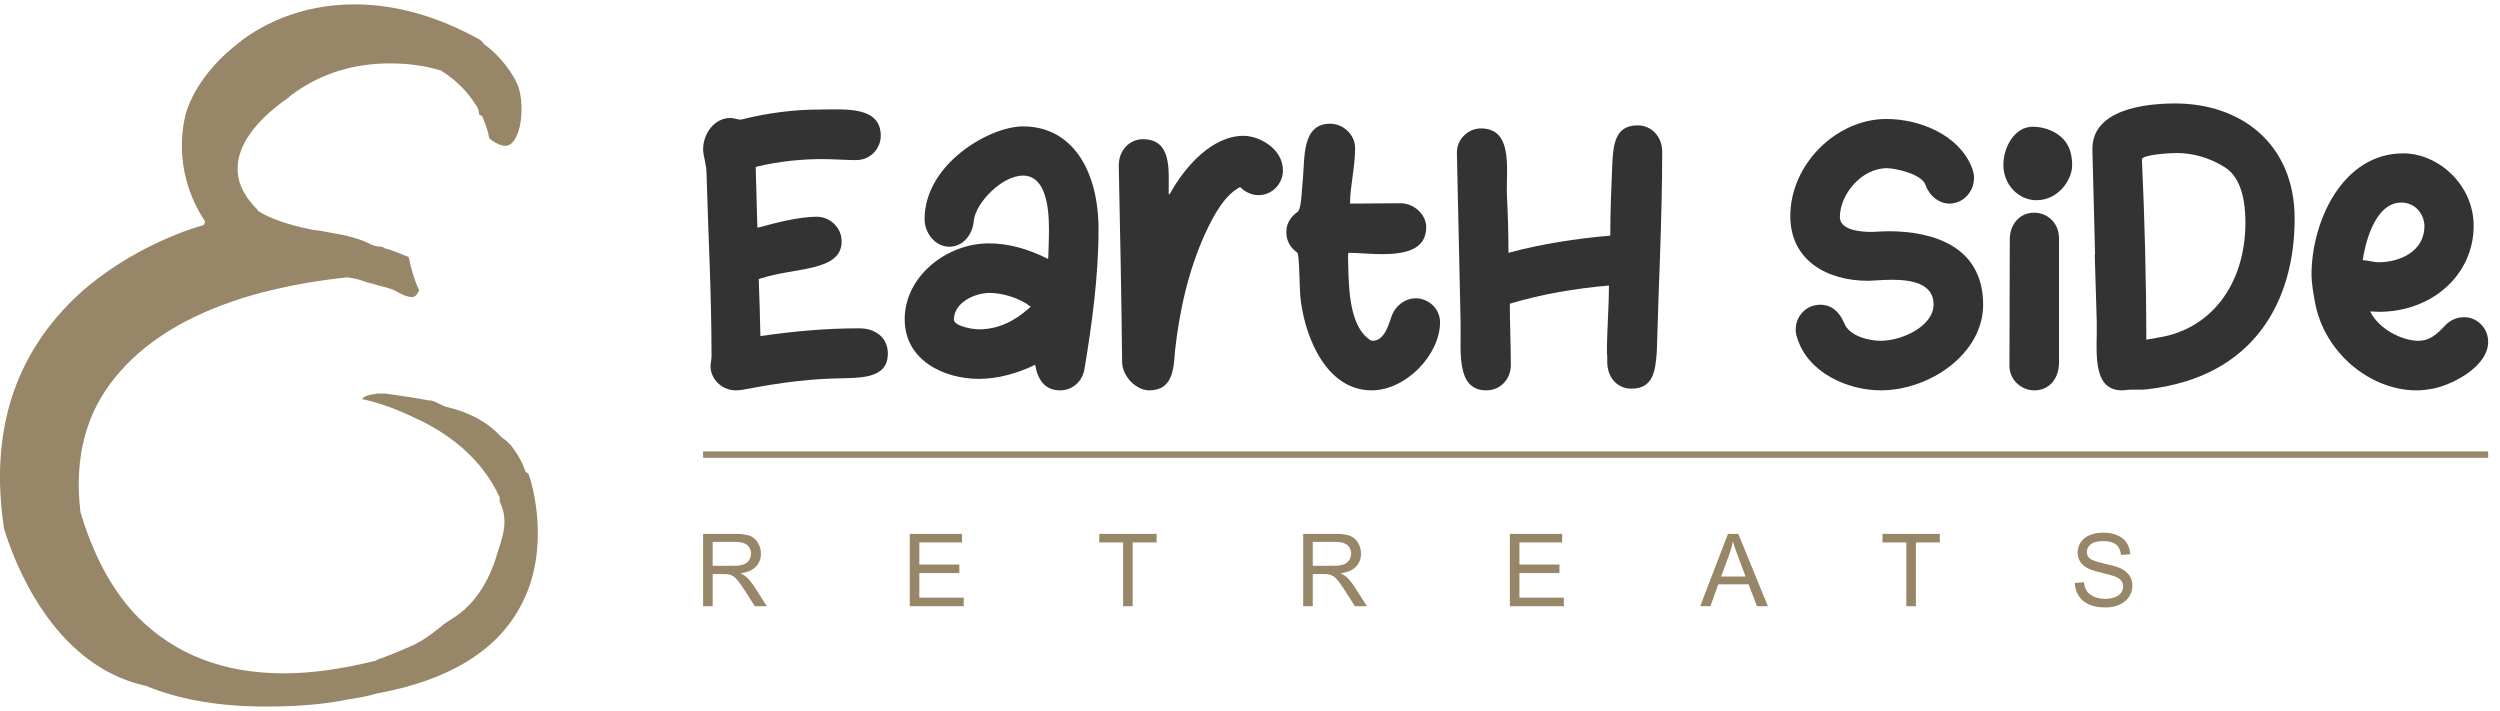
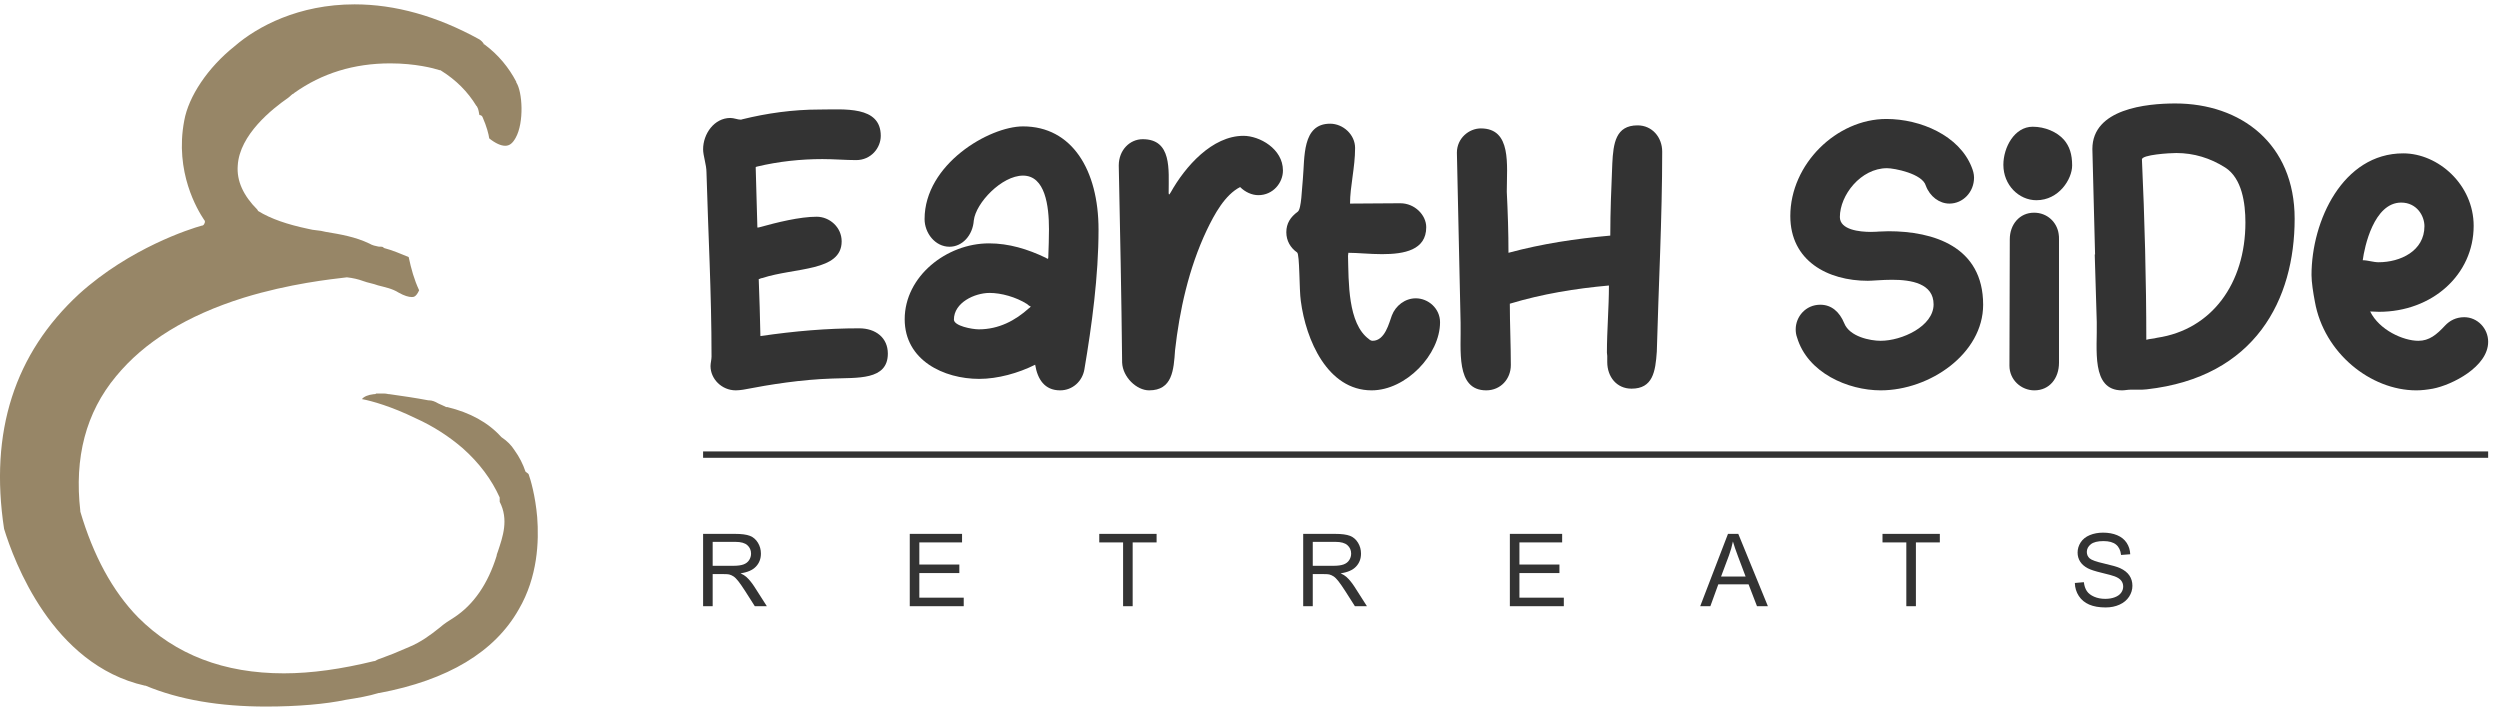
<svg xmlns="http://www.w3.org/2000/svg" contrastcolor="78D64B" template="Contrast" presentation="2.5" layouttype="undefined" specialfontid="undefined" id1="917" id2="000" companyname="Earth Side" companytagline="Retreats" version="1.1" viewBox="65 175 422 120">
  <g fill="#333" fill-rule="nonzero" stroke="none" stroke-width="1" stroke-linecap="butt" stroke-linejoin="miter" stroke-miterlimit="10" stroke-dasharray="" stroke-dashoffset="0" font-family="none" font-weight="none" font-size="none" text-anchor="none" style="mix-blend-mode: normal">
    <g data-paper-data="{&quot;isGlobalGroup&quot;:true,&quot;bounds&quot;:{&quot;x&quot;:64.99999999999999,&quot;y&quot;:175.7343131261082,&quot;width&quot;:420,&quot;height&quot;:118.53137374778362}}">
-       <g fill="#978667" data-paper-data="{&quot;textHeightFactor&quot;:0.479392853378307,&quot;isSecondaryText&quot;:true}">
+       <g data-paper-data="{&quot;textHeightFactor&quot;:0.479392853378307,&quot;isSecondaryText&quot;:true}">
        <path d="M183.683,277.327v-12.208h5.413c1.088,0 1.915,0.11 2.482,0.329c0.566,0.219 1.019,0.607 1.357,1.162c0.339,0.555 0.508,1.169 0.508,1.84c0,0.866 -0.28,1.596 -0.841,2.19c-0.561,0.594 -1.427,0.972 -2.598,1.133c0.427,0.205 0.752,0.408 0.974,0.608c0.472,0.433 0.919,0.974 1.341,1.624l2.124,3.323h-2.032l-1.616,-2.54c-0.472,-0.733 -0.861,-1.294 -1.166,-1.682c-0.305,-0.389 -0.579,-0.661 -0.82,-0.816c-0.241,-0.155 -0.487,-0.264 -0.737,-0.325c-0.183,-0.039 -0.483,-0.058 -0.899,-0.058h-1.874v5.421zM185.299,270.507h3.473c0.738,0 1.316,-0.076 1.732,-0.229c0.416,-0.153 0.733,-0.397 0.949,-0.733c0.217,-0.336 0.325,-0.701 0.325,-1.095c0,-0.577 -0.21,-1.052 -0.629,-1.424c-0.419,-0.372 -1.081,-0.558 -1.986,-0.558h-3.864z" data-paper-data="{&quot;glyphName&quot;:&quot;R&quot;,&quot;glyphIndex&quot;:0,&quot;firstGlyphOfWord&quot;:true,&quot;word&quot;:1}" />
        <path d="M218.568,277.327v-12.208h8.827v1.441h-7.212v3.739h6.754v1.432h-6.754v4.156h7.495v1.441z" data-paper-data="{&quot;glyphName&quot;:&quot;E&quot;,&quot;glyphIndex&quot;:1,&quot;word&quot;:1}" />
        <path d="M254.578,277.327v-10.768h-4.022v-1.441h9.677v1.441h-4.039v10.768z" data-paper-data="{&quot;glyphName&quot;:&quot;T&quot;,&quot;glyphIndex&quot;:2,&quot;word&quot;:1}" />
        <path d="M284.979,277.327v-12.208h5.413c1.088,0 1.915,0.11 2.482,0.329c0.566,0.219 1.019,0.607 1.357,1.162c0.339,0.555 0.508,1.169 0.508,1.84c0,0.866 -0.28,1.596 -0.841,2.19c-0.561,0.594 -1.427,0.972 -2.598,1.133c0.427,0.205 0.752,0.408 0.974,0.608c0.472,0.433 0.919,0.974 1.341,1.624l2.124,3.323h-2.032l-1.616,-2.54c-0.472,-0.733 -0.861,-1.294 -1.166,-1.682c-0.305,-0.389 -0.579,-0.661 -0.82,-0.816c-0.241,-0.155 -0.487,-0.264 -0.737,-0.325c-0.183,-0.039 -0.483,-0.058 -0.899,-0.058h-1.874v5.421zM286.595,270.507h3.473c0.738,0 1.316,-0.076 1.732,-0.229c0.416,-0.153 0.733,-0.397 0.949,-0.733c0.217,-0.336 0.325,-0.701 0.325,-1.095c0,-0.577 -0.21,-1.052 -0.629,-1.424c-0.419,-0.372 -1.081,-0.558 -1.986,-0.558h-3.864z" data-paper-data="{&quot;glyphName&quot;:&quot;R&quot;,&quot;glyphIndex&quot;:3,&quot;word&quot;:1}" />
        <path d="M319.864,277.327v-12.208h8.827v1.441h-7.212v3.739h6.754v1.432h-6.754v4.156h7.495v1.441z" data-paper-data="{&quot;glyphName&quot;:&quot;E&quot;,&quot;glyphIndex&quot;:4,&quot;word&quot;:1}" />
        <path d="M351.995,277.327l4.688,-12.208h1.74l4.997,12.208h-1.84l-1.424,-3.697h-5.105l-1.341,3.697zM355.517,272.314h4.139l-1.274,-3.381c-0.389,-1.027 -0.677,-1.871 -0.866,-2.532c-0.155,0.783 -0.375,1.56 -0.658,2.332z" data-paper-data="{&quot;glyphName&quot;:&quot;A&quot;,&quot;glyphIndex&quot;:5,&quot;word&quot;:1}" />
        <path d="M386.788,277.327v-10.768h-4.022v-1.441h9.677v1.441h-4.039v10.768z" data-paper-data="{&quot;glyphName&quot;:&quot;T&quot;,&quot;glyphIndex&quot;:6,&quot;word&quot;:1}" />
        <path d="M415.232,273.405l1.524,-0.133c0.072,0.611 0.24,1.112 0.504,1.503c0.264,0.391 0.673,0.708 1.228,0.949c0.555,0.241 1.18,0.362 1.874,0.362c0.616,0 1.16,-0.092 1.632,-0.275c0.472,-0.183 0.823,-0.434 1.053,-0.754c0.23,-0.319 0.346,-0.668 0.346,-1.045c0,-0.383 -0.111,-0.718 -0.333,-1.003c-0.222,-0.286 -0.588,-0.526 -1.099,-0.72c-0.328,-0.128 -1.052,-0.326 -2.174,-0.595c-1.121,-0.269 -1.907,-0.523 -2.357,-0.762c-0.583,-0.305 -1.017,-0.684 -1.303,-1.137c-0.286,-0.452 -0.429,-0.959 -0.429,-1.52c0,-0.616 0.175,-1.192 0.525,-1.728c0.35,-0.536 0.861,-0.942 1.532,-1.22c0.672,-0.278 1.418,-0.416 2.24,-0.416c0.905,0 1.703,0.146 2.394,0.437c0.691,0.291 1.223,0.72 1.595,1.287c0.372,0.566 0.572,1.208 0.6,1.924l-1.549,0.117c-0.083,-0.772 -0.365,-1.355 -0.845,-1.749c-0.48,-0.394 -1.189,-0.591 -2.128,-0.591c-0.977,0 -1.689,0.179 -2.136,0.537c-0.447,0.358 -0.67,0.79 -0.67,1.295c0,0.439 0.158,0.799 0.475,1.083c0.311,0.283 1.123,0.573 2.436,0.87c1.313,0.297 2.214,0.557 2.702,0.779c0.711,0.328 1.235,0.743 1.574,1.245c0.339,0.502 0.508,1.081 0.508,1.736c0,0.65 -0.186,1.262 -0.558,1.836c-0.372,0.575 -0.906,1.022 -1.603,1.341c-0.697,0.319 -1.481,0.479 -2.353,0.479c-1.105,0 -2.031,-0.161 -2.777,-0.483c-0.747,-0.322 -1.332,-0.806 -1.757,-1.453c-0.425,-0.647 -0.648,-1.378 -0.67,-2.194z" data-paper-data="{&quot;glyphName&quot;:&quot;S&quot;,&quot;glyphIndex&quot;:7,&quot;lastGlyphOfWord&quot;:true,&quot;word&quot;:1}" />
        <path d="M183.683,252.277v-1.077h301.317v1.077z" data-paper-data="{&quot;isContainerTopLineAboveSecondaryText&quot;:true}" />
      </g>
      <g data-paper-data="{&quot;isPrimaryText&quot;:true}">
        <path d="M192.56,203.22c0.114,-0.057 0.171,-0.114 0.285,-0.114c3.585,-0.854 7.341,-1.252 10.983,-1.252c1.935,0 3.927,0.171 5.691,0.171c2.504,0 4.154,-2.049 4.154,-4.097c0,-5.122 -6.203,-4.439 -10.357,-4.439c-4.496,0 -8.877,0.626 -13.031,1.65c-0.114,0.057 -0.171,0.057 -0.285,0.057c-0.455,0 -1.138,-0.285 -1.707,-0.285c-2.731,0 -4.609,2.675 -4.609,5.292c0,1.081 0.569,2.618 0.569,3.87c0.285,10.243 0.854,20.315 0.854,31.128c0,0.512 -0.171,1.081 -0.171,1.593c0,2.162 1.878,4.097 4.268,4.097c0.398,0 0.854,-0.057 1.252,-0.114c4.723,-0.91 9.788,-1.707 15.023,-1.878c4.211,-0.171 9.389,0.341 9.389,-4.211c0,-2.675 -2.049,-4.268 -4.837,-4.268c-5.406,0 -10.812,0.455 -16.673,1.309c-0.057,-3.244 -0.171,-6.43 -0.285,-9.617c0.171,0 0.341,-0.171 0.569,-0.171c5.577,-1.821 13.43,-1.081 13.43,-6.203c0,-2.39 -2.049,-4.154 -4.211,-4.154c-2.902,0 -6.715,0.967 -9.617,1.764c-0.114,0.057 -0.228,0.057 -0.398,0.057c-0.114,-3.414 -0.171,-6.772 -0.285,-10.186z" data-paper-data="{&quot;glyphName&quot;:&quot;E&quot;,&quot;glyphIndex&quot;:0,&quot;firstGlyphOfWord&quot;:true,&quot;word&quot;:1}" />
        <path d="M239.735,236.567c0.398,2.447 1.593,4.325 4.211,4.325c2.106,0 3.756,-1.536 4.097,-3.528c1.252,-7.398 2.39,-15.763 2.39,-23.616c0,-10.072 -4.496,-17.413 -12.747,-17.413c-5.691,0 -16.617,6.373 -16.617,15.649c0,2.333 1.764,4.666 4.211,4.666c2.162,0 3.927,-1.935 4.097,-4.439c0.341,-2.959 4.723,-7.568 8.308,-7.568c3.756,0 4.382,5.122 4.382,9.048c0,1.536 -0.057,3.073 -0.114,4.666c0,0.114 0,0.228 -0.057,0.341c-0.171,-0.057 -0.285,-0.114 -0.341,-0.171c-3.073,-1.48 -6.26,-2.447 -9.617,-2.447c-7.17,0 -14.226,5.577 -14.226,12.804c0,6.943 6.601,10.072 12.576,10.072c3.13,0 6.601,-0.967 9.446,-2.39zM238.996,226.722c-0.114,0.171 -0.171,0.228 -0.285,0.285c-2.333,2.106 -5.122,3.585 -8.479,3.585c-1.138,0 -4.211,-0.569 -4.211,-1.65c0,-2.845 3.471,-4.496 6.032,-4.496c1.935,0 4.439,0.683 6.317,1.878c0.114,0.114 0.455,0.398 0.626,0.398z" data-paper-data="{&quot;glyphName&quot;:&quot;a&quot;,&quot;glyphIndex&quot;:1,&quot;word&quot;:1}" />
        <path d="M274.334,206.577c0.854,0.854 1.992,1.366 3.073,1.366c2.504,0 4.154,-2.106 4.154,-4.154c0,-3.699 -3.983,-5.861 -6.658,-5.861c-5.292,0 -9.845,5.178 -12.292,9.56c-0.114,0.114 -0.114,0.285 -0.285,0.341c-0.057,-0.114 -0.057,-0.228 -0.057,-0.285c0,-3.927 0.569,-9.048 -4.382,-9.048c-2.162,0 -4.04,1.821 -4.04,4.439c0.228,11.04 0.455,22.193 0.569,33.29c0.114,2.447 2.447,4.666 4.552,4.666c3.927,0 4.154,-3.414 4.382,-6.772c0.74,-6.601 2.276,-13.771 5.349,-20.259c1.309,-2.731 3.073,-5.975 5.634,-7.284z" data-paper-data="{&quot;glyphName&quot;:&quot;r&quot;,&quot;glyphIndex&quot;:2,&quot;word&quot;:1}" />
        <path d="M292.886,209.366c0,-2.902 0.854,-6.089 0.854,-9.389c0,-2.276 -2.049,-4.097 -4.211,-4.097c-4.78,0 -4.268,5.691 -4.609,9.389c-0.171,1.536 -0.228,5.008 -0.854,5.463c-1.252,0.91 -1.935,1.992 -1.935,3.471c0,1.423 0.683,2.618 1.821,3.414c0.455,0.285 0.341,6.317 0.626,8.194c0.854,6.544 4.496,15.08 11.95,15.08c5.804,0 11.552,-6.032 11.552,-11.495c0,-2.333 -1.992,-4.04 -4.097,-4.04c-1.821,0 -3.414,1.252 -4.04,2.902c-0.455,1.195 -1.138,4.268 -3.244,4.268c-0.228,0 -0.455,-0.114 -0.626,-0.285c-3.585,-2.618 -3.414,-9.674 -3.528,-14.056c0,-0.171 0.057,-0.285 0.057,-0.512c1.536,0 3.642,0.228 5.691,0.228c3.756,0 7.455,-0.683 7.455,-4.552c0,-2.049 -1.935,-4.04 -4.382,-4.04c-2.845,0 -5.634,0.057 -8.479,0.057z" data-paper-data="{&quot;glyphName&quot;:&quot;t&quot;,&quot;glyphIndex&quot;:3,&quot;word&quot;:1}" />
        <path d="M319.631,217.674c0,-3.414 -0.114,-6.886 -0.285,-10.3c0,-4.552 0.854,-10.698 -4.382,-10.698c-1.992,0 -4.04,1.65 -4.04,4.097c0.228,9.731 0.398,19.12 0.626,28.737c0.114,4.496 -0.91,11.381 4.325,11.381c2.447,0 4.154,-1.935 4.154,-4.268c0,-3.471 -0.171,-6.886 -0.171,-10.357c5.463,-1.65 11.04,-2.561 16.73,-3.073c0,3.756 -0.341,7.568 -0.341,11.324c0,0.171 0.057,0.398 0.057,0.569c0,0.341 0,0.683 0,1.024c0,2.504 1.593,4.496 4.097,4.496c3.585,0 4.04,-2.845 4.268,-6.26c0.285,-10.755 0.91,-22.592 0.91,-33.745c0,-2.447 -1.707,-4.439 -4.154,-4.439c-3.699,0 -4.097,3.016 -4.268,6.43c-0.171,4.04 -0.341,8.138 -0.341,12.178c-5.804,0.512 -11.495,1.366 -17.186,2.902z" data-paper-data="{&quot;glyphName&quot;:&quot;h&quot;,&quot;glyphIndex&quot;:4,&quot;lastGlyphOfWord&quot;:true,&quot;word&quot;:1}" />
        <path d="M383.764,214.032c-0.512,0 -1.081,0.057 -1.65,0.057v0c0,0 -0.512,0.057 -1.309,0.057c-1.878,0 -5.235,-0.341 -5.235,-2.504c0,-3.699 3.528,-8.251 7.967,-8.251c1.195,0 5.975,0.91 6.544,2.959c0.683,1.821 2.276,3.016 3.983,3.016c2.276,0 4.154,-1.935 4.154,-4.382c0,-0.626 -0.171,-1.195 -0.398,-1.764c-2.106,-5.349 -8.65,-8.138 -14.397,-8.138c-8.422,0 -16.218,7.625 -16.218,16.389c0,7.568 6.317,10.926 13.088,10.926c0.797,0 2.39,-0.171 4.097,-0.171c3.244,0 6.999,0.626 6.999,4.154c0,3.699 -5.349,6.146 -8.934,6.146c-1.764,0 -5.235,-0.683 -6.146,-2.959c-0.797,-1.935 -2.162,-3.13 -4.04,-3.13c-2.504,0 -4.154,2.049 -4.154,4.154c0,0.455 0.057,0.91 0.228,1.366c1.764,5.975 8.593,8.934 14.113,8.934c8.308,0 17.299,-6.203 17.299,-14.454c0,-9.845 -8.422,-12.405 -15.991,-12.405z" data-paper-data="{&quot;glyphName&quot;:&quot;S&quot;,&quot;glyphIndex&quot;:5,&quot;firstGlyphOfWord&quot;:true,&quot;word&quot;:2}" />
        <path d="M412.502,214.487c-0.285,-1.992 -1.935,-3.585 -4.154,-3.585c-2.447,0 -4.097,1.992 -4.097,4.496c0,7.113 -0.057,14.226 -0.057,21.34c0,2.39 1.992,4.154 4.211,4.154c2.561,0 4.154,-2.049 4.154,-4.666c0,-6.943 0,-13.885 0,-20.828c0,-0.285 0,-0.626 -0.057,-0.91zM413.412,198.611c-1.195,-1.366 -3.244,-2.219 -5.292,-2.219c-3.073,0 -4.951,3.471 -4.951,6.43c0,3.414 2.618,5.975 5.577,5.975c3.813,0 6.032,-3.585 6.032,-5.861c0,-1.935 -0.455,-3.244 -1.366,-4.325z" data-paper-data="{&quot;glyphName&quot;:&quot;i&quot;,&quot;glyphIndex&quot;:6,&quot;word&quot;:2}" />
        <path d="M418.648,217.959h-0.057c0.114,3.813 0.228,7.568 0.341,11.381c0.114,4.552 -1.024,11.552 4.268,11.552c0.455,0 0.967,-0.114 1.423,-0.114c0.455,0 0.91,0 1.366,0c0.455,0 0.91,0 1.366,-0.057c18.381,-2.049 24.982,-15.194 24.982,-28.794c0,-12.69 -9.105,-19.462 -20.145,-19.462c-4.894,0 -13.999,0.91 -13.999,7.682c0.171,5.918 0.285,11.893 0.455,17.812zM427.297,232.356c0,-9.731 -0.285,-20.6 -0.74,-30.445c0,-0.797 4.666,-1.081 5.804,-1.081c2.959,0 5.747,0.854 8.251,2.447c2.845,1.821 3.414,6.032 3.414,9.276c0,10.3 -5.691,18.096 -14.909,19.462c-0.569,0.171 -1.309,0.171 -1.821,0.341z" data-paper-data="{&quot;glyphName&quot;:&quot;d&quot;,&quot;glyphIndex&quot;:7,&quot;word&quot;:2}" />
        <path d="M465.083,227.576c0.512,0 0.967,0.057 1.48,0.057c8.991,0 15.991,-6.26 15.991,-14.511c0,-6.943 -5.975,-12.235 -11.893,-12.235c-10.186,0 -15.478,11.381 -15.478,20.543c0,1.195 0.285,3.016 0.569,4.496c1.536,8.65 9.389,14.966 17.129,14.966c0.91,0 1.821,-0.114 2.788,-0.285c3.244,-0.626 9.333,-3.699 9.333,-7.91c0,-2.276 -1.821,-4.154 -4.04,-4.154c-1.366,0 -2.447,0.569 -3.244,1.423c-1.423,1.536 -2.675,2.561 -4.496,2.561c-2.561,0 -6.601,-1.821 -8.138,-4.951zM463.831,218.926c0.285,-2.219 1.878,-9.731 6.487,-9.731c2.618,0 3.927,2.219 3.927,3.983c0,4.211 -4.097,6.089 -7.739,6.089c-0.91,0 -1.821,-0.341 -2.675,-0.341z" data-paper-data="{&quot;glyphName&quot;:&quot;e&quot;,&quot;glyphIndex&quot;:8,&quot;lastGlyphOfWord&quot;:true,&quot;word&quot;:2}" />
      </g>
      <g fill="#978667" data-paper-data="{&quot;fillRule&quot;:&quot;nonzero&quot;,&quot;fillRuleOriginal&quot;:&quot;nonzero&quot;,&quot;isIcon&quot;:true,&quot;iconStyle&quot;:&quot;standalone&quot;,&quot;selectedEffects&quot;:{&quot;container&quot;:&quot;&quot;,&quot;transformation&quot;:&quot;&quot;,&quot;pattern&quot;:&quot;&quot;},&quot;bounds&quot;:{&quot;x&quot;:64.99999999999999,&quot;y&quot;:175.7343131261082,&quot;width&quot;:90.78345873979039,&quot;height&quot;:118.53137374778362},&quot;iconType&quot;:&quot;icon&quot;,&quot;rawIconId&quot;:&quot;8f5cf720-f14b-4ff9-963b-604b6e14c36a&quot;,&quot;isDetailed&quot;:false,&quot;suitableAsStandaloneIcon&quot;:true}">
        <path d="M152.565,277.866c3.218,-5.501 3.425,-11.521 3.114,-15.569c-0.311,-3.633 -1.142,-6.435 -1.453,-7.265l-0.104,-0.104c-0.104,-0.104 -0.311,-0.208 -0.415,-0.311c-0.415,-1.246 -1.038,-2.491 -1.868,-3.633c-0.519,-0.83 -1.246,-1.557 -2.18,-2.18l-0.104,-0.104c-2.18,-2.387 -5.19,-4.048 -9.03,-4.982h-0.208c-0.208,-0.104 -0.623,-0.311 -1.349,-0.623c-0.519,-0.311 -1.038,-0.519 -1.557,-0.519h-0.104c-2.18,-0.415 -4.359,-0.727 -6.539,-1.038c-0.311,0 -0.519,-0.104 -0.83,-0.104h-0.934h-0.415h-0.104c-0.104,0.104 -0.208,0.104 -0.415,0.104c-0.934,0.104 -1.661,0.415 -1.972,0.83c1.661,0.311 4.982,1.246 9.03,3.218c3.01,1.349 5.709,3.114 7.992,5.086c2.802,2.491 4.878,5.293 6.228,8.303v0.415v0.104v0.208c1.557,3.01 0.519,5.916 -0.311,8.407c-0.104,0.311 -0.208,0.519 -0.208,0.727c-1.453,4.671 -3.84,8.2 -7.162,10.379c-0.83,0.519 -1.661,1.038 -2.491,1.764c-1.557,1.246 -3.114,2.387 -5.086,3.218l-2.699,1.142c-0.727,0.311 -1.453,0.519 -2.18,0.83c-0.415,0.104 -0.727,0.311 -0.934,0.415h-0.104c-5.501,1.349 -10.587,2.076 -15.258,2.076c-10.068,0 -18.268,-3.114 -24.599,-9.445c-4.359,-4.463 -7.577,-10.483 -9.757,-17.852v-0.104c-1.038,-9.03 0.934,-16.607 6.02,-22.731c4.774,-5.812 11.936,-10.275 21.589,-13.285c7.784,-2.387 14.739,-3.114 17.333,-3.425h0.104c0.934,0.104 1.868,0.311 2.699,0.623c0.83,0.311 1.661,0.415 2.491,0.727c1.142,0.311 2.387,0.519 3.529,1.246c0.934,0.519 1.661,0.727 2.18,0.727c0.311,0 0.727,0 1.246,-1.142c-0.83,-1.764 -1.349,-3.633 -1.764,-5.605c-1.246,-0.519 -2.699,-1.142 -4.256,-1.557v-0.104c-0.208,-0.104 -0.519,-0.104 -0.83,-0.104c-0.519,-0.104 -1.038,-0.208 -1.557,-0.519c-2.387,-1.142 -4.878,-1.557 -7.369,-1.972c-1.142,-0.311 -1.868,-0.208 -3.01,-0.519c-3.425,-0.727 -6.228,-1.661 -8.407,-3.01c0,-0.104 -0.104,-0.104 -0.104,-0.208c-2.387,-2.387 -3.529,-4.878 -3.321,-7.473c0.311,-5.19 5.812,-9.549 8.511,-11.417c0.415,-0.311 0.623,-0.623 0.934,-0.727l0.104,-0.104c4.671,-3.321 10.068,-4.982 16.192,-4.982c4.256,0 7.369,0.83 8.303,1.142c0.104,0 0.208,0 0.311,0.104c2.491,1.557 4.463,3.529 5.916,5.916l0.104,0.104c0.311,0.519 0.311,1.038 0.415,1.453c0.208,0 0.415,0.104 0.519,0.311c0.727,1.661 1.038,2.906 1.142,3.633c1.038,0.83 1.972,1.246 2.699,1.246c0.727,0 1.246,-0.415 1.764,-1.349c1.453,-2.595 1.142,-7.784 0.104,-9.341v-0.104c-1.246,-2.387 -3.01,-4.567 -5.397,-6.331h-0.104v-0.104c-0.208,-0.311 -0.415,-0.519 -0.727,-0.727c-7.162,-3.944 -14.22,-5.916 -21.07,-5.916c-9.445,0 -16.399,3.737 -20.24,7.058c-4.567,3.633 -7.784,8.511 -8.511,12.559c-1.661,8.719 2.283,15.154 3.321,16.711c0.208,0.208 0.208,0.415 0.104,0.623c-0.104,0.311 -0.311,0.415 -0.519,0.415c-1.868,0.519 -12.04,3.737 -20.655,11.521c-10.898,10.068 -15.154,23.25 -12.663,39.649c1.661,5.397 8.096,22.938 23.769,26.467h0.104c5.709,2.387 12.559,3.529 20.343,3.529c5.293,0 10.068,-0.415 13.493,-1.142c1.972,-0.311 3.84,-0.623 5.501,-1.142h0.104c11.625,-2.18 19.513,-6.954 23.561,-14.116z" data-paper-data="{&quot;isPathIcon&quot;:true}" />
      </g>
    </g>
  </g>
</svg>
